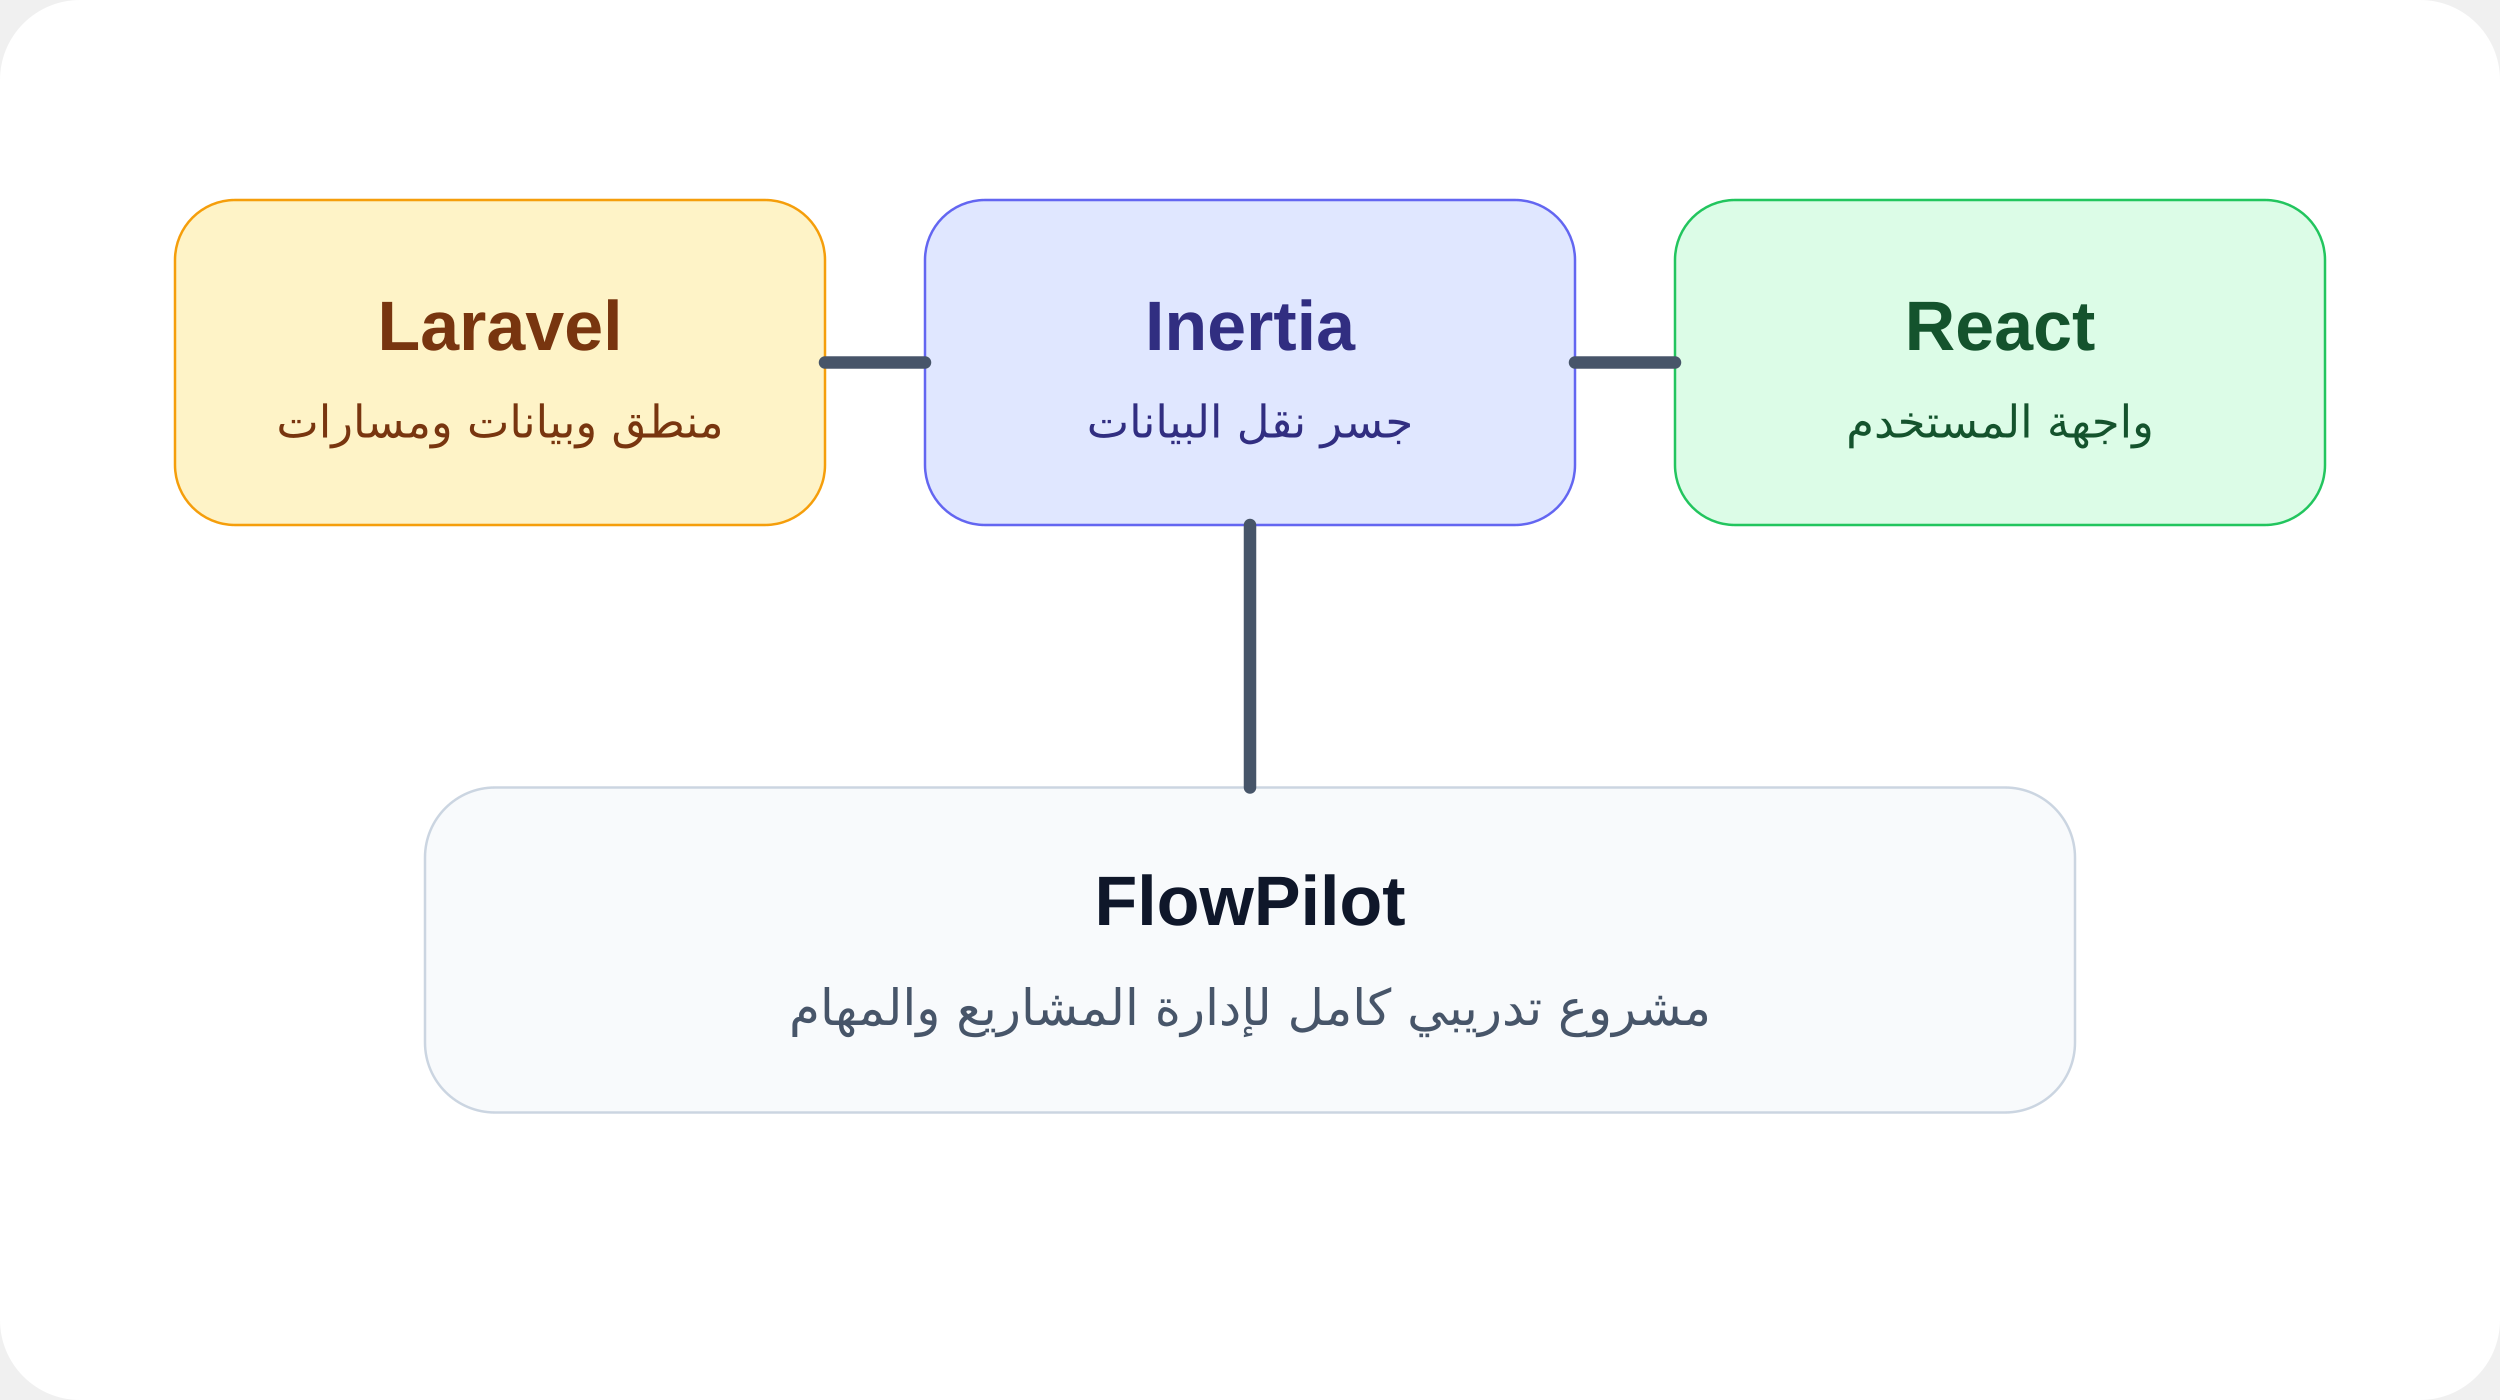
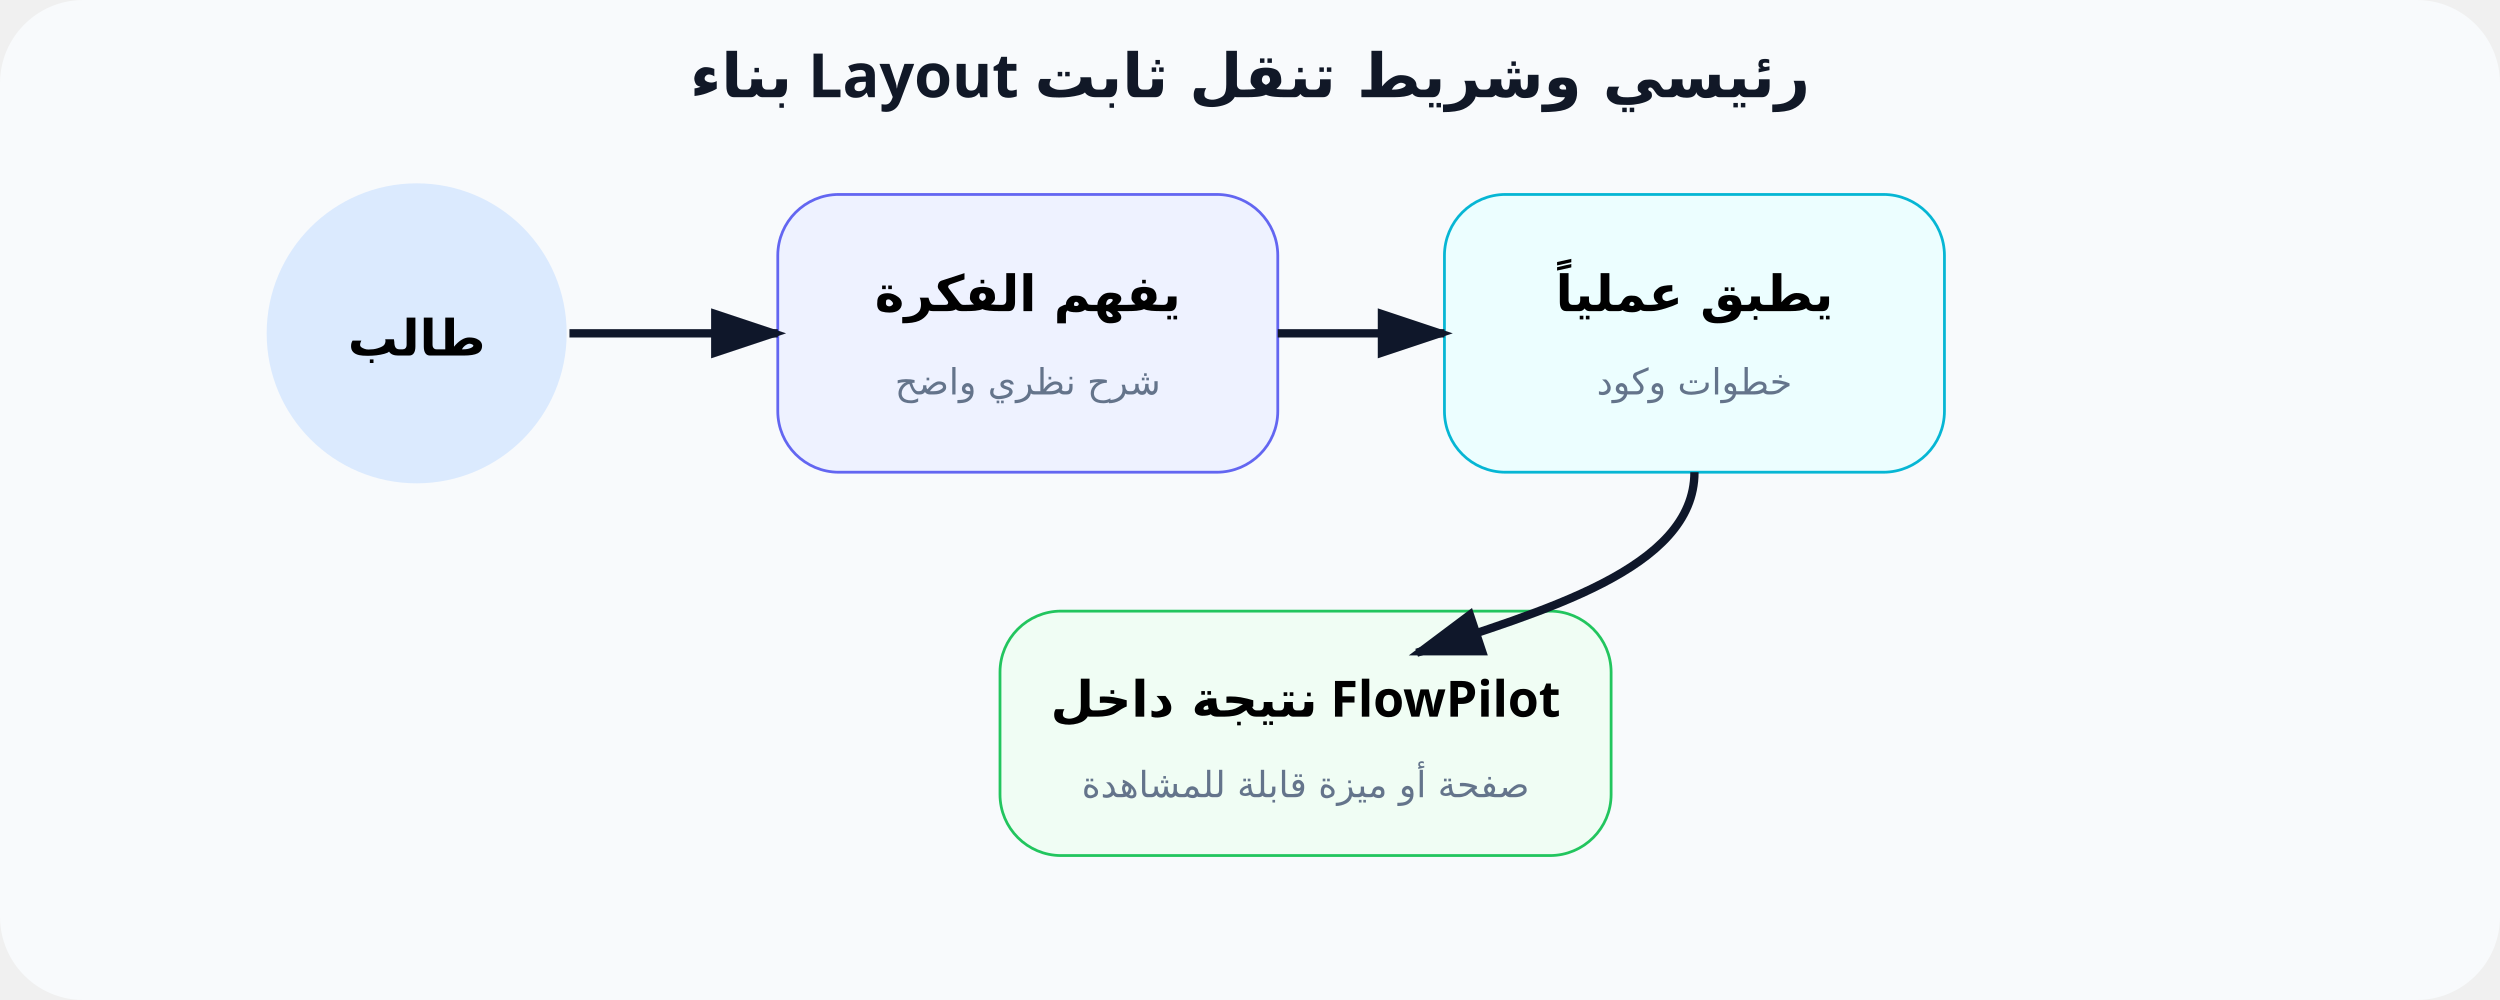
- <svg xmlns="http://www.w3.org/2000/svg" width="1000" height="560" viewBox="0 0 1000 560">
-   <rect width="1000" height="560" rx="32" fill="#ffffff" />
-   <rect x="70" y="80" width="260" height="130" rx="24" fill="#fef3c7" stroke="#f59e0b" />
-   <text x="200" y="140" text-anchor="middle" font-size="28" font-weight="900" fill="#78350f" font-family="Arial">Laravel</text>
-   <text x="200" y="175" text-anchor="middle" font-size="18" fill="#78350f" font-family="Arial">منطق وبيانات ومسارات</text>
-   <rect x="370" y="80" width="260" height="130" rx="24" fill="#e0e7ff" stroke="#6366f1" />
-   <text x="500" y="140" text-anchor="middle" font-size="28" font-weight="900" fill="#312e81" font-family="Arial">Inertia</text>
-   <text x="500" y="175" text-anchor="middle" font-size="18" fill="#312e81" font-family="Arial">جسر نقل البيانات</text>
-   <rect x="670" y="80" width="260" height="130" rx="24" fill="#dcfce7" stroke="#22c55e" />
-   <text x="800" y="140" text-anchor="middle" font-size="28" font-weight="900" fill="#14532d" font-family="Arial">React</text>
-   <text x="800" y="175" text-anchor="middle" font-size="18" fill="#14532d" font-family="Arial">واجهة المستخدم</text>
-   <path d="M330 145 H370 M630 145 H670" stroke="#475569" stroke-width="5" stroke-linecap="round" />
-   <rect x="170" y="315" width="660" height="130" rx="28" fill="#f8fafc" stroke="#cbd5e1" />
-   <text x="500" y="370" text-anchor="middle" font-size="28" font-weight="900" fill="#0f172a" font-family="Arial">FlowPilot</text>
-   <text x="500" y="410" text-anchor="middle" font-size="20" fill="#475569" font-family="Arial">مشروع تدريبي كامل لإدارة المشاريع والمهام</text>
-   <path d="M500 210 V315" stroke="#475569" stroke-width="5" stroke-linecap="round" />
+ <svg xmlns="http://www.w3.org/2000/svg" width="900" height="360" viewBox="0 0 900 360">
+   <rect width="900" height="360" rx="30" fill="#f8fafc" />
+   <circle cx="150" cy="120" r="54" fill="#dbeafe" />
+   <text x="150" y="128" text-anchor="middle" font-family="Tahoma" font-size="18" font-weight="700">طالب</text>
+   <rect x="280" y="70" width="180" height="100" rx="22" fill="#eef2ff" stroke="#6366f1" />
+   <text x="370" y="112" text-anchor="middle" font-family="Tahoma" font-size="18" font-weight="700">يفهم الفكرة</text>
+   <text x="370" y="142" text-anchor="middle" font-family="Tahoma" font-size="13" fill="#64748b">شرح نظري واضح</text>
+   <rect x="520" y="70" width="180" height="100" rx="22" fill="#ecfeff" stroke="#06b6d4" />
+   <text x="610" y="112" text-anchor="middle" font-family="Tahoma" font-size="18" font-weight="700">يطبق عملياً</text>
+   <text x="610" y="142" text-anchor="middle" font-family="Tahoma" font-size="13" fill="#64748b">خطوات وكود</text>
+   <rect x="360" y="220" width="220" height="88" rx="22" fill="#f0fdf4" stroke="#22c55e" />
+   <text x="470" y="258" text-anchor="middle" font-family="Tahoma" font-size="18" font-weight="700">نتيجة داخل FlowPilot</text>
+   <text x="470" y="287" text-anchor="middle" font-family="Tahoma" font-size="13" fill="#64748b">صفحة أو ميزة قابلة للمشاهدة</text>
+   <path d="M205 120 H280" stroke="#0f172a" stroke-width="3" marker-end="url(#a)" />
+   <path d="M460 120 H520" stroke="#0f172a" stroke-width="3" marker-end="url(#a)" />
+   <path d="M610 170 C610 205 555 220 510 235" stroke="#0f172a" stroke-width="3" fill="none" marker-end="url(#a)" />
+   <defs>
+     <marker id="a" markerWidth="10" markerHeight="10" refX="8" refY="3" orient="auto">
+       <path d="M0,0 L0,6 L9,3 z" fill="#0f172a" />
+     </marker>
+   </defs>
+   <text x="450" y="35" text-anchor="middle" font-family="Tahoma" font-size="22" font-weight="700" fill="#111827">بناء Layout رئيسي وشريط تنقل ثابت</text>
</svg>
